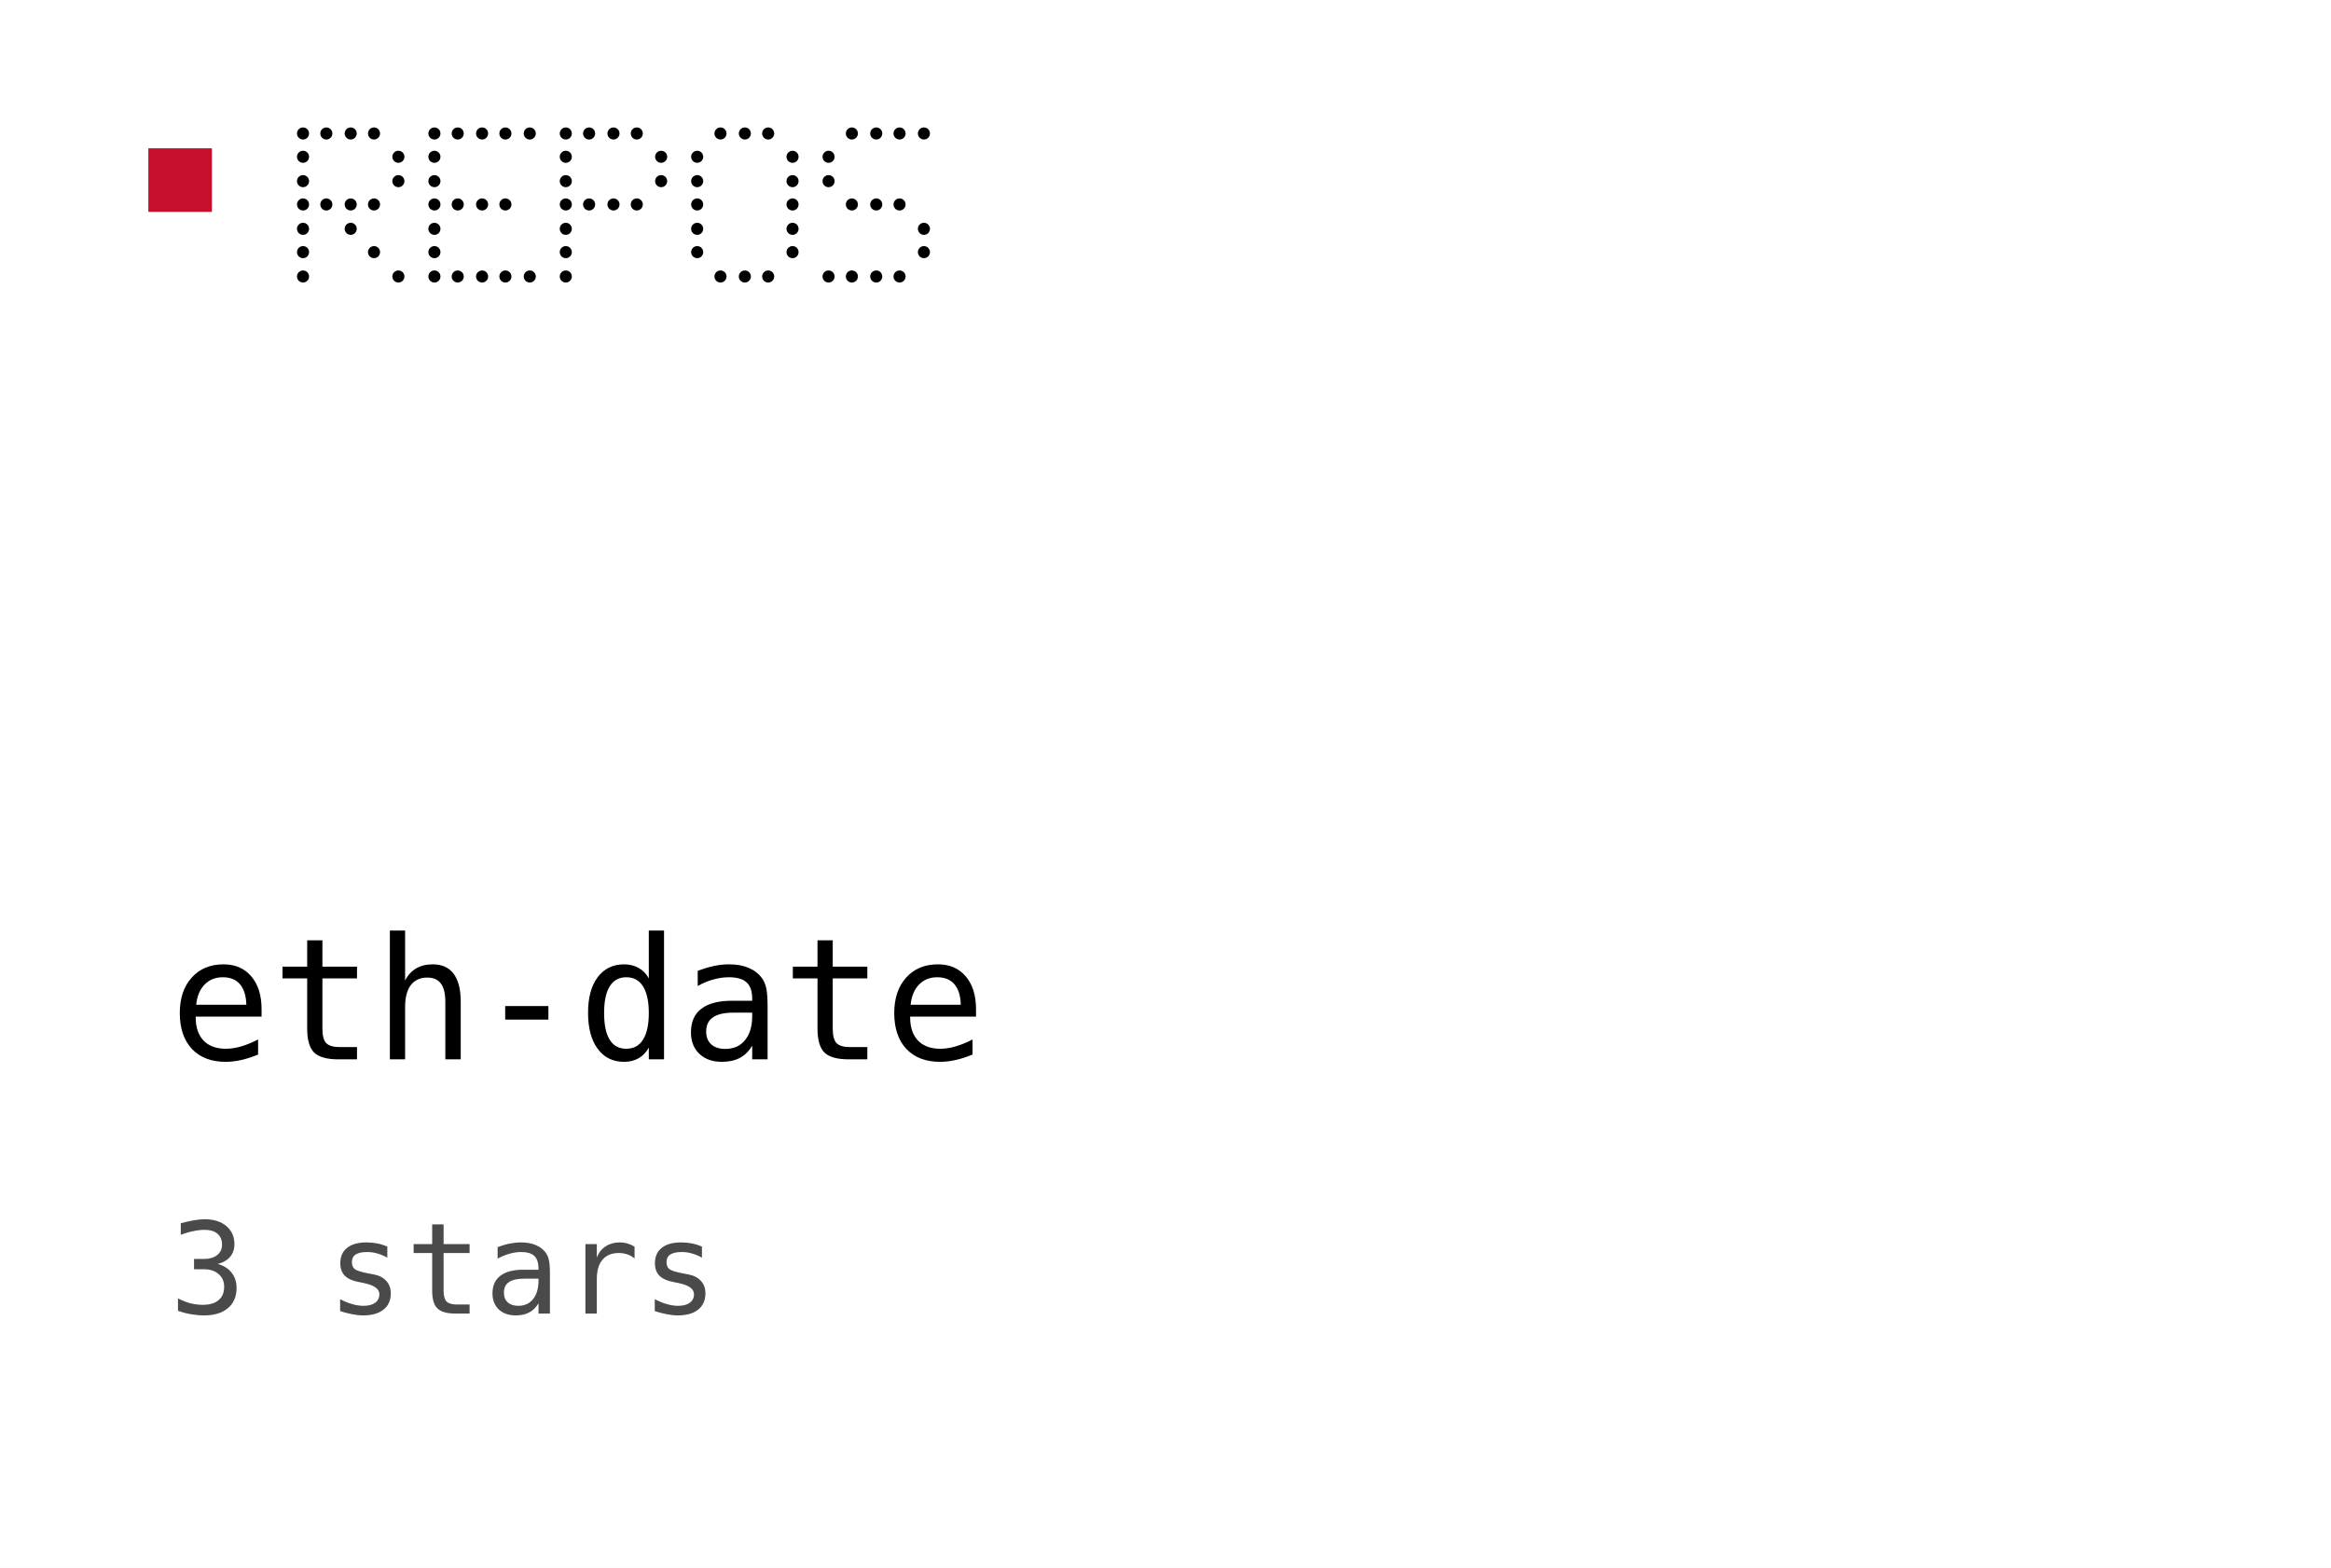
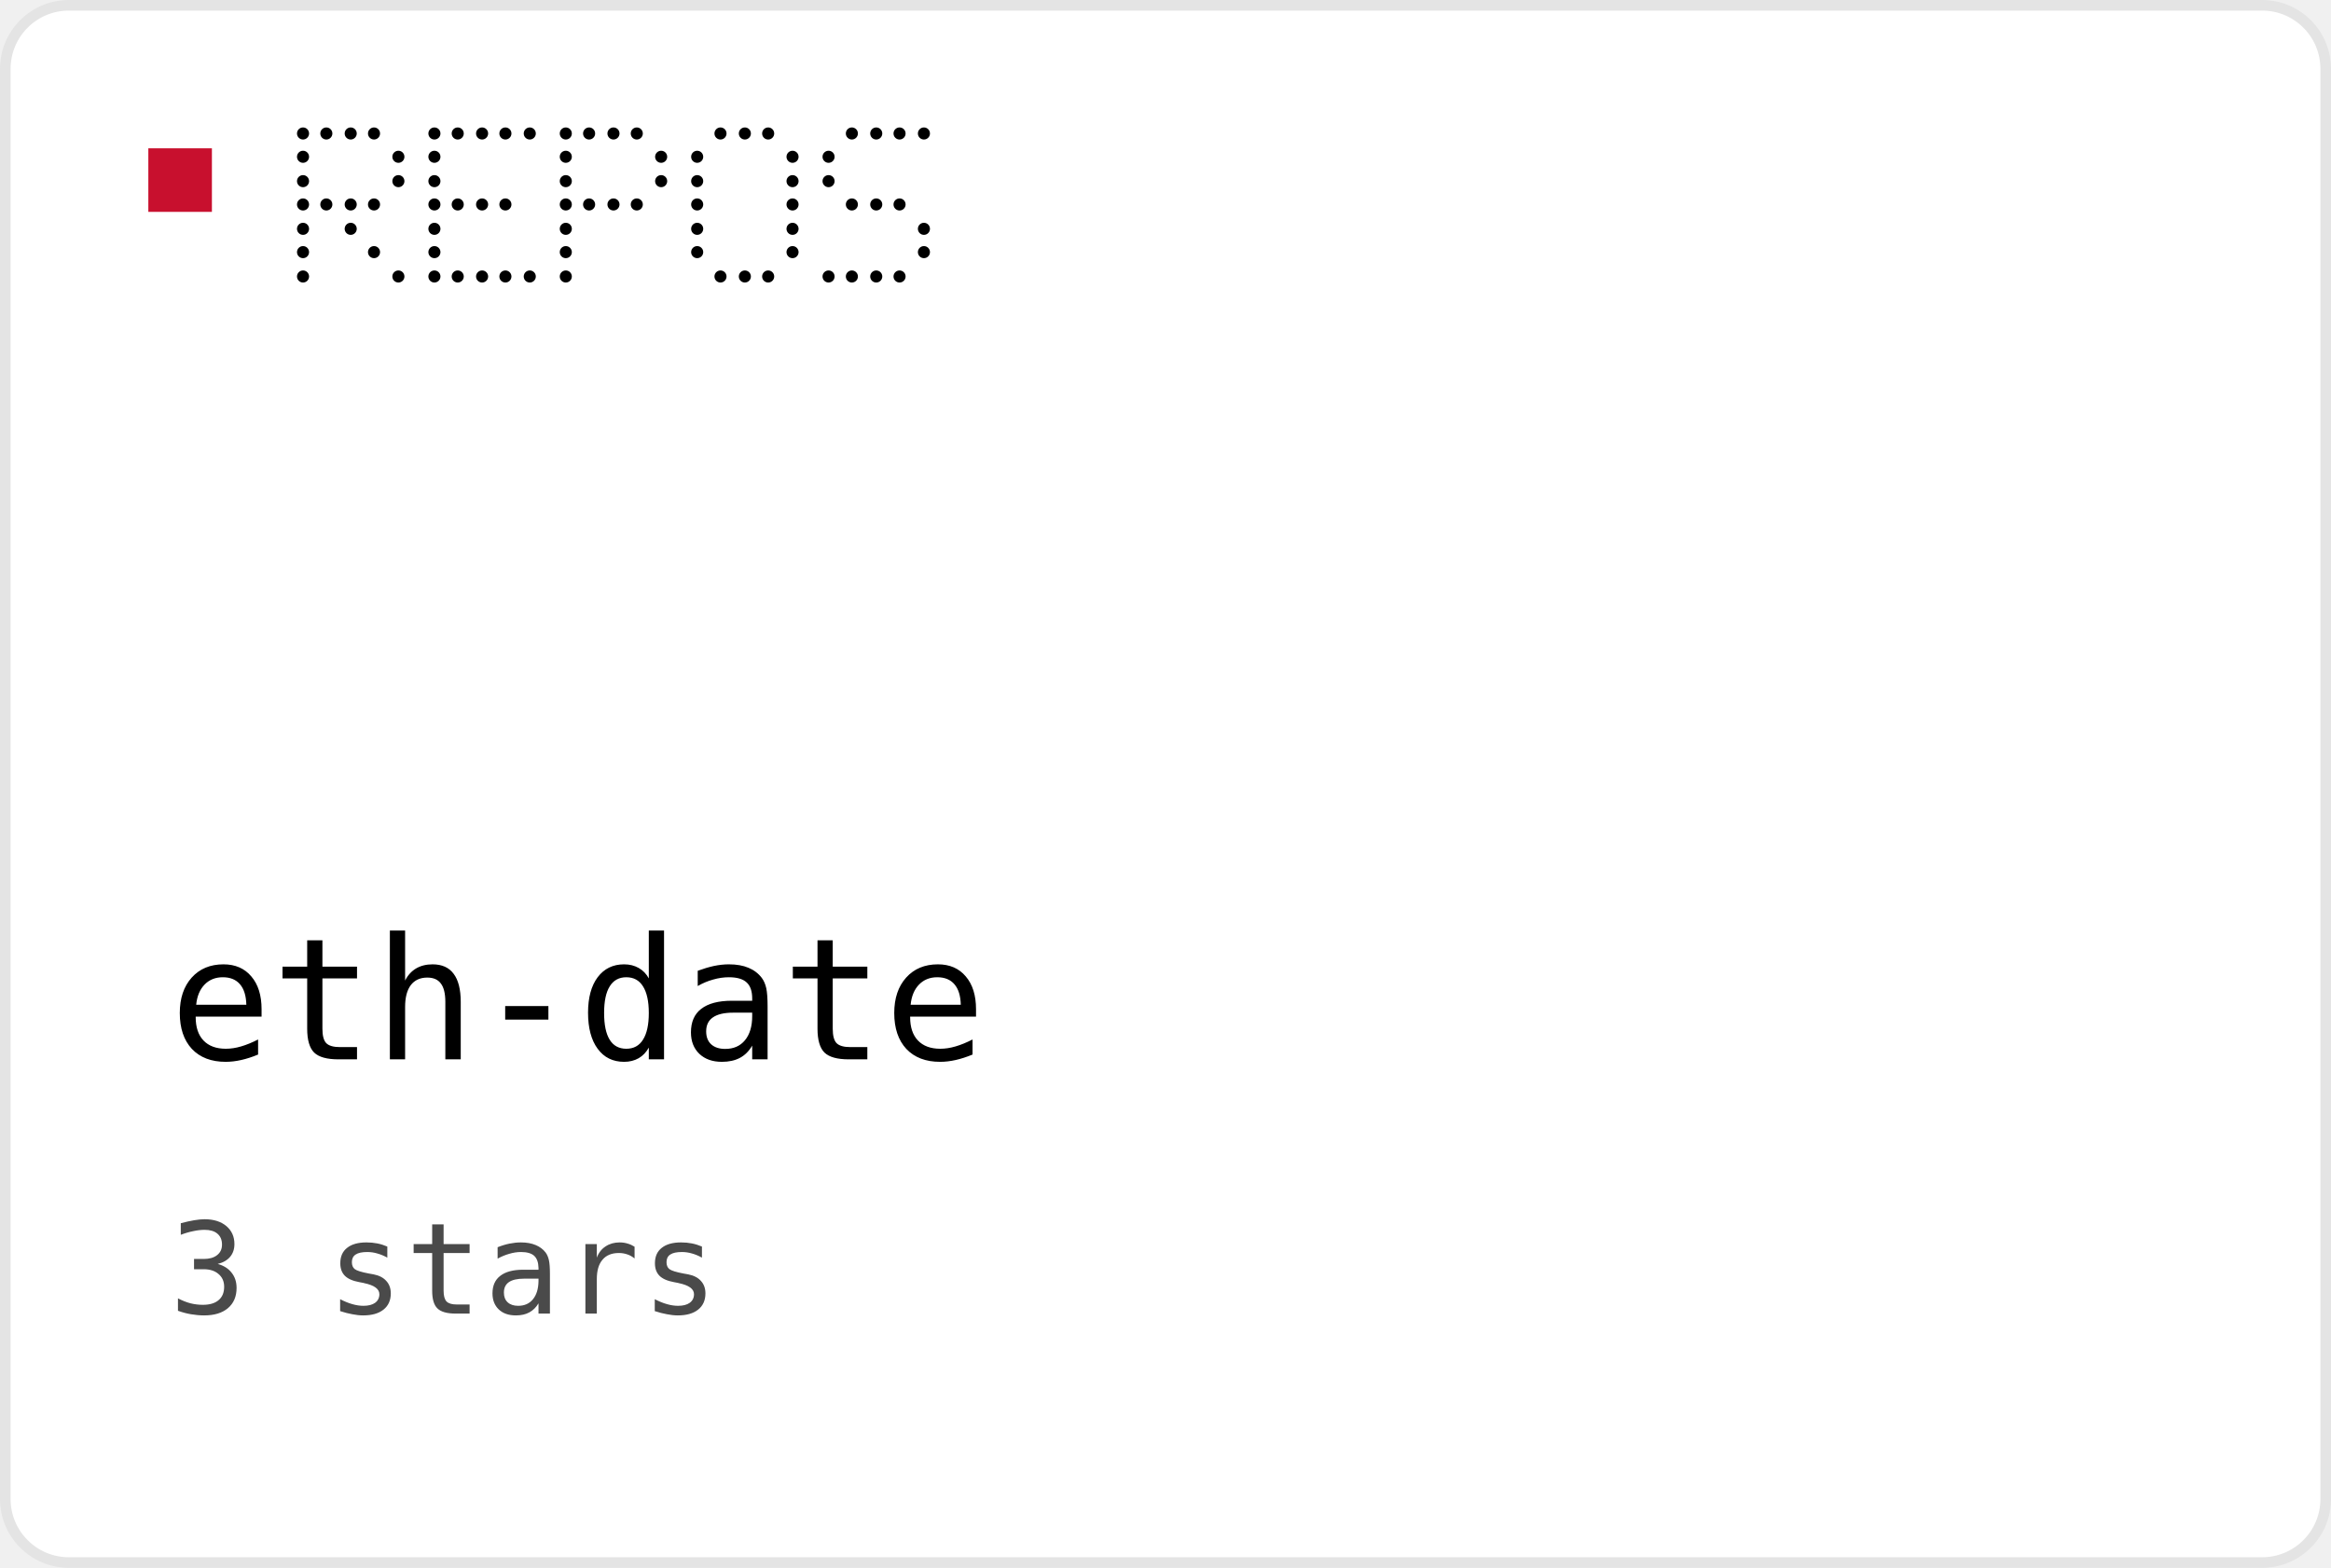
<svg xmlns="http://www.w3.org/2000/svg" width="220" height="148" viewBox="0 0 220 148" role="img">
-   <rect width="220" height="148" fill="#FFFFFF" />
+   <rect x="0.5" y="0.5" width="219" height="147" rx="6" fill="#FFFFFF" stroke="#E4E4E4" stroke-width="1" />
  <rect x="14" y="14" width="6" height="6" fill="#C8102E" />
  <circle cx="28.6" cy="12.6" r="0.57" fill="#000000" />
  <circle cx="30.8" cy="12.6" r="0.57" fill="#000000" />
  <circle cx="33.1" cy="12.6" r="0.57" fill="#000000" />
  <circle cx="35.3" cy="12.6" r="0.57" fill="#000000" />
  <circle cx="28.6" cy="14.8" r="0.57" fill="#000000" />
  <circle cx="37.6" cy="14.8" r="0.57" fill="#000000" />
  <circle cx="28.6" cy="17.1" r="0.57" fill="#000000" />
  <circle cx="37.6" cy="17.1" r="0.57" fill="#000000" />
  <circle cx="28.6" cy="19.3" r="0.57" fill="#000000" />
  <circle cx="30.8" cy="19.3" r="0.57" fill="#000000" />
  <circle cx="33.1" cy="19.3" r="0.57" fill="#000000" />
  <circle cx="35.3" cy="19.3" r="0.57" fill="#000000" />
  <circle cx="28.6" cy="21.6" r="0.57" fill="#000000" />
  <circle cx="33.1" cy="21.6" r="0.57" fill="#000000" />
  <circle cx="28.6" cy="23.8" r="0.57" fill="#000000" />
  <circle cx="35.3" cy="23.8" r="0.57" fill="#000000" />
  <circle cx="28.6" cy="26.1" r="0.57" fill="#000000" />
  <circle cx="37.6" cy="26.1" r="0.57" fill="#000000" />
  <circle cx="41.0" cy="12.6" r="0.57" fill="#000000" />
  <circle cx="43.2" cy="12.6" r="0.57" fill="#000000" />
  <circle cx="45.5" cy="12.6" r="0.57" fill="#000000" />
  <circle cx="47.7" cy="12.6" r="0.57" fill="#000000" />
  <circle cx="50.0" cy="12.6" r="0.57" fill="#000000" />
  <circle cx="41.0" cy="14.8" r="0.57" fill="#000000" />
  <circle cx="41.0" cy="17.1" r="0.57" fill="#000000" />
  <circle cx="41.0" cy="19.3" r="0.57" fill="#000000" />
  <circle cx="43.2" cy="19.3" r="0.57" fill="#000000" />
  <circle cx="45.5" cy="19.3" r="0.57" fill="#000000" />
  <circle cx="47.7" cy="19.3" r="0.57" fill="#000000" />
  <circle cx="41.0" cy="21.6" r="0.57" fill="#000000" />
  <circle cx="41.0" cy="23.8" r="0.57" fill="#000000" />
  <circle cx="41.0" cy="26.1" r="0.57" fill="#000000" />
  <circle cx="43.2" cy="26.1" r="0.57" fill="#000000" />
  <circle cx="45.5" cy="26.1" r="0.57" fill="#000000" />
  <circle cx="47.7" cy="26.1" r="0.57" fill="#000000" />
  <circle cx="50.0" cy="26.1" r="0.57" fill="#000000" />
  <circle cx="53.4" cy="12.6" r="0.57" fill="#000000" />
  <circle cx="55.6" cy="12.6" r="0.57" fill="#000000" />
  <circle cx="57.9" cy="12.6" r="0.57" fill="#000000" />
  <circle cx="60.1" cy="12.6" r="0.57" fill="#000000" />
  <circle cx="53.4" cy="14.8" r="0.57" fill="#000000" />
  <circle cx="62.4" cy="14.8" r="0.57" fill="#000000" />
  <circle cx="53.4" cy="17.1" r="0.57" fill="#000000" />
  <circle cx="62.4" cy="17.1" r="0.57" fill="#000000" />
  <circle cx="53.4" cy="19.3" r="0.57" fill="#000000" />
  <circle cx="55.6" cy="19.3" r="0.57" fill="#000000" />
  <circle cx="57.9" cy="19.3" r="0.57" fill="#000000" />
  <circle cx="60.1" cy="19.3" r="0.57" fill="#000000" />
  <circle cx="53.4" cy="21.6" r="0.57" fill="#000000" />
  <circle cx="53.4" cy="23.8" r="0.57" fill="#000000" />
  <circle cx="53.4" cy="26.1" r="0.57" fill="#000000" />
  <circle cx="68.0" cy="12.6" r="0.57" fill="#000000" />
  <circle cx="70.3" cy="12.6" r="0.57" fill="#000000" />
  <circle cx="72.5" cy="12.6" r="0.57" fill="#000000" />
  <circle cx="65.8" cy="14.8" r="0.57" fill="#000000" />
  <circle cx="74.8" cy="14.8" r="0.57" fill="#000000" />
  <circle cx="65.8" cy="17.1" r="0.57" fill="#000000" />
  <circle cx="74.8" cy="17.1" r="0.57" fill="#000000" />
  <circle cx="65.8" cy="19.3" r="0.57" fill="#000000" />
  <circle cx="74.8" cy="19.3" r="0.57" fill="#000000" />
  <circle cx="65.8" cy="21.6" r="0.57" fill="#000000" />
  <circle cx="74.8" cy="21.6" r="0.57" fill="#000000" />
  <circle cx="65.8" cy="23.8" r="0.57" fill="#000000" />
  <circle cx="74.8" cy="23.8" r="0.57" fill="#000000" />
  <circle cx="68.0" cy="26.1" r="0.57" fill="#000000" />
  <circle cx="70.3" cy="26.1" r="0.57" fill="#000000" />
  <circle cx="72.5" cy="26.1" r="0.57" fill="#000000" />
  <circle cx="80.4" cy="12.6" r="0.57" fill="#000000" />
  <circle cx="82.7" cy="12.6" r="0.57" fill="#000000" />
  <circle cx="84.9" cy="12.6" r="0.57" fill="#000000" />
  <circle cx="87.2" cy="12.6" r="0.57" fill="#000000" />
  <circle cx="78.2" cy="14.8" r="0.57" fill="#000000" />
  <circle cx="78.2" cy="17.1" r="0.57" fill="#000000" />
  <circle cx="80.4" cy="19.3" r="0.57" fill="#000000" />
  <circle cx="82.7" cy="19.3" r="0.57" fill="#000000" />
  <circle cx="84.9" cy="19.3" r="0.57" fill="#000000" />
  <circle cx="87.2" cy="21.6" r="0.57" fill="#000000" />
  <circle cx="87.2" cy="23.8" r="0.57" fill="#000000" />
  <circle cx="78.2" cy="26.1" r="0.57" fill="#000000" />
  <circle cx="80.4" cy="26.1" r="0.57" fill="#000000" />
  <circle cx="82.7" cy="26.1" r="0.57" fill="#000000" />
  <circle cx="84.9" cy="26.1" r="0.57" fill="#000000" />
  <text x="16" y="100" fill="#000000" font-family="ui-monospace, Geist Mono, monospace" font-size="16" letter-spacing="0" dominant-baseline="auto">eth-date</text>
  <text x="16" y="124" fill="#4A4A4A" font-family="ui-monospace, Geist Mono, monospace" font-size="12" letter-spacing="0.2" dominant-baseline="auto">3 stars</text>
</svg>
